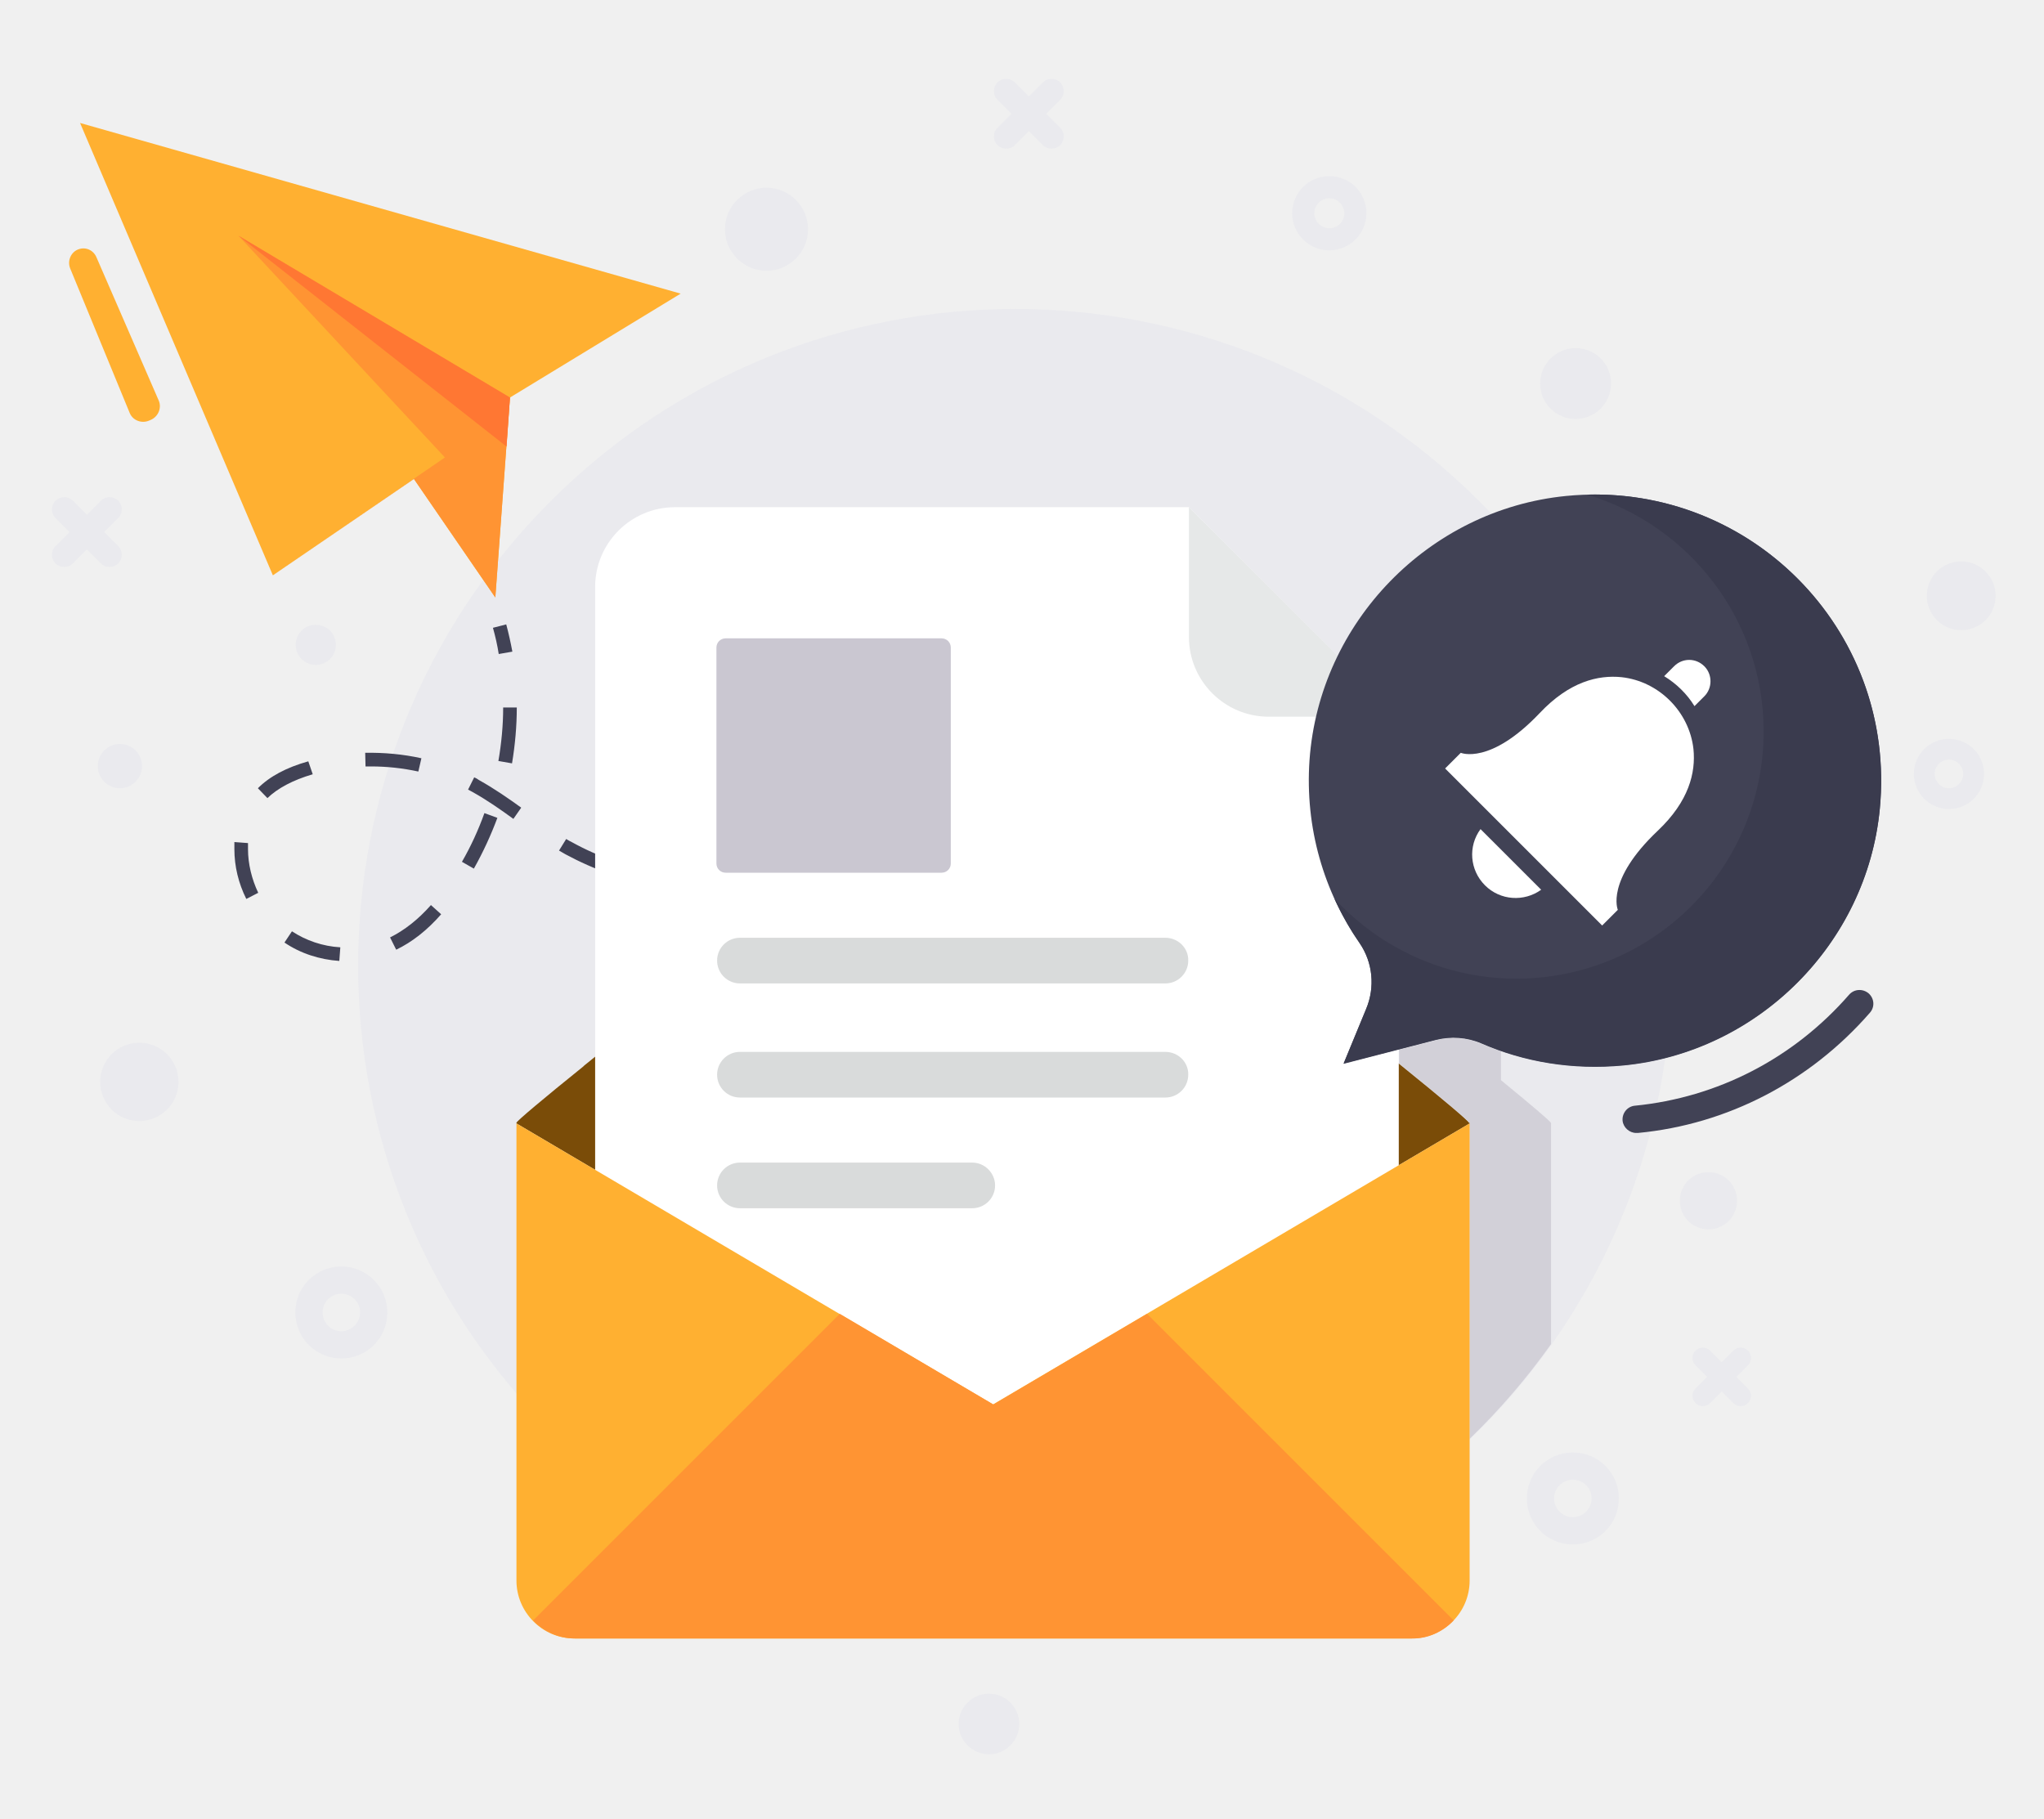
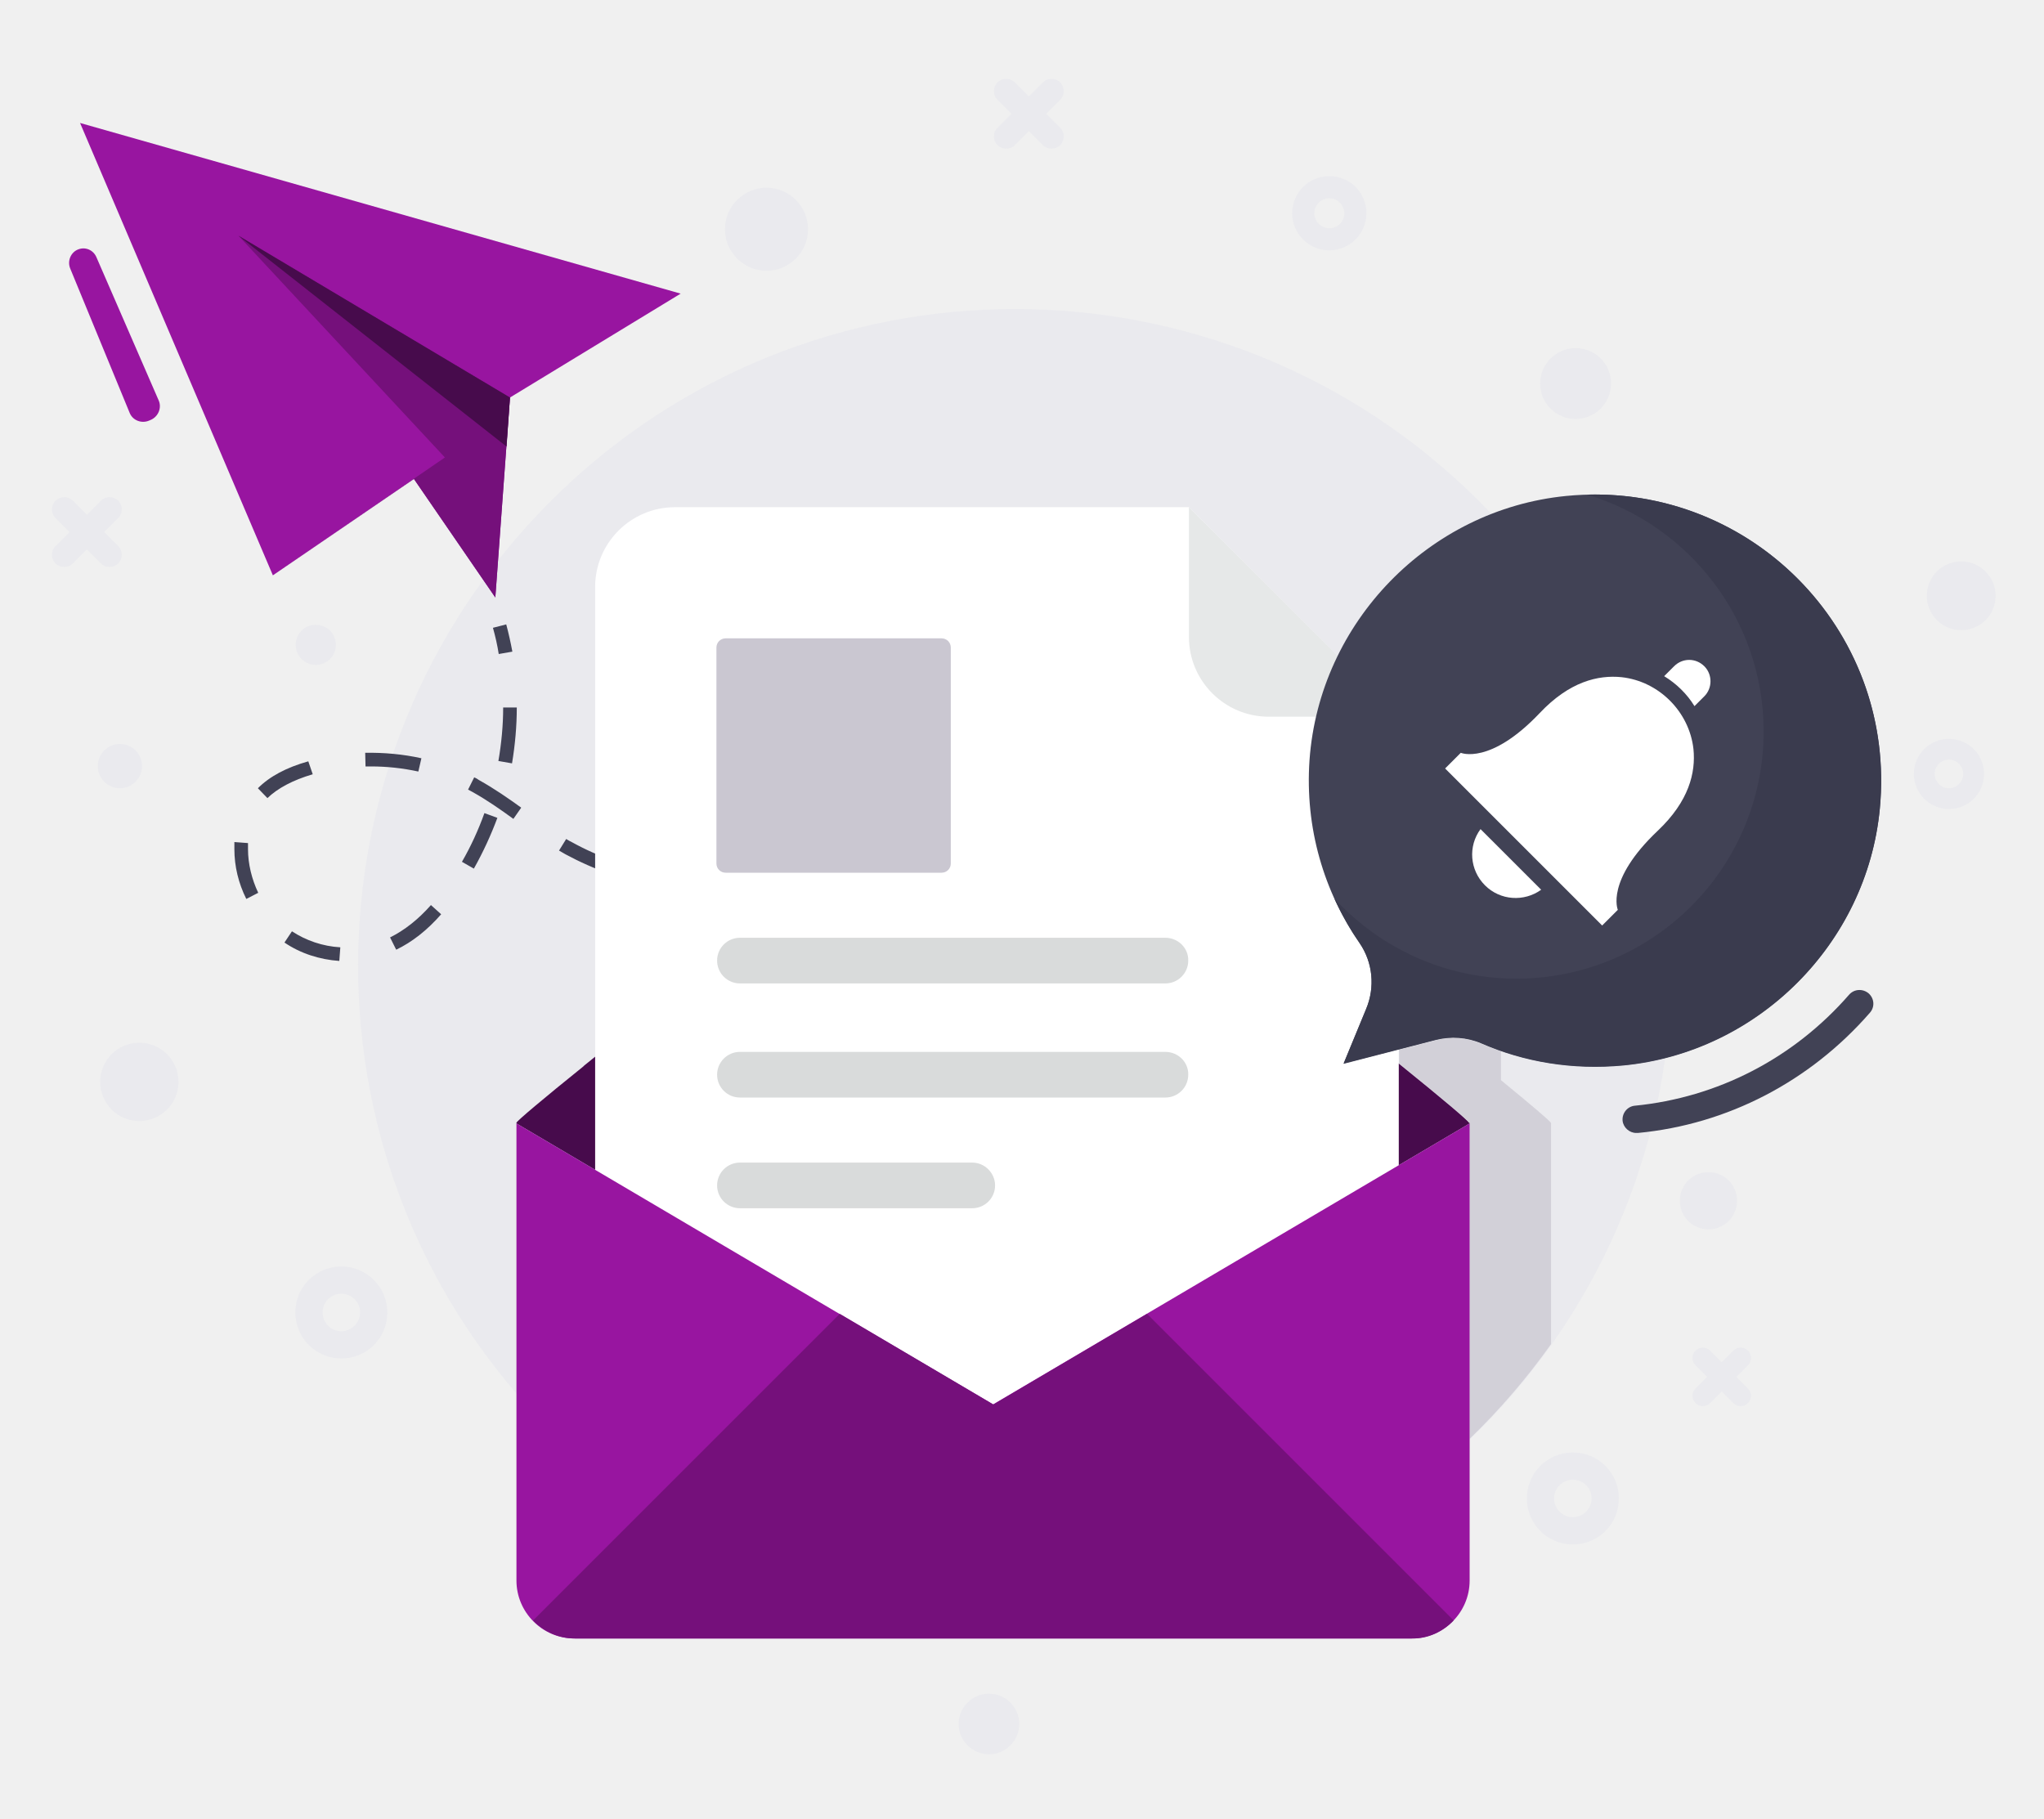
<svg xmlns="http://www.w3.org/2000/svg" version="1.1" id="Layer_1" x="0px" y="0px" viewBox="0 0 600 534" style="enable-background:new 0 0 600 534;" xml:space="preserve">
  <style type="text/css">
	.st0{fill:#EAEAEE;}
- 	.st1{opacity:0.73;fill:#CAC7D1;}
- 	.st2{fill:#FFB031;}
- 	.st3{fill:#FF9433;}
- 	.st4{fill:#FF7733;}
+ 	.st1{opacity:0.73;fill:#CAC7D1;enable-background:new    ;}
+ 	.st2{fill:#9815A0;}
+ 	.st3{fill:#75107B;}
+ 	.st4{fill:#470B4C;}
	.st5{fill:#414255;}
- 	.st6{fill:#7A4C08;}
- 	.st7{fill:#FFFFFF;}
- 	.st8{fill:#E6E8E8;}
- 	.st9{fill:#CAC7D1;}
- 	.st10{fill:#D9DBDB;}
- 	.st11{fill:#3A3B4E;}
+ 	.st6{fill:#FFFFFF;}
+ 	.st7{fill:#E6E8E8;}
+ 	.st8{fill:#CAC7D1;}
+ 	.st9{fill:#D9DBDB;}
+ 	.st10{fill:#3A3B4E;}
</style>
-   <ellipse transform="matrix(0.7071 -0.7071 0.7071 0.7071 -113.1888 293.6762)" class="st0" cx="297.9" cy="283.5" rx="192.8" ry="192.8" />
-   <path class="st1" d="M455.3,329.8v64.8c-7.1,10-15.1,19.3-23.9,27.8v-92.6h0v-0.2c-0.1-0.5-11.7-10.1-20.7-17.4v-4l10.8-2.8  c4.5-1.1,9.1-0.8,13.3,1c1.9,0.8,3.8,1.6,5.8,2.2v8.5c8.9,7.3,14.6,12.1,14.7,12.6L455.3,329.8L455.3,329.8z" />
-   <g>
-     <polygon class="st2" points="23.5,36.1 80.1,168.9 121.5,140.6 145.4,175.4 149.7,116.7 199.8,86.2  " />
-     <polygon class="st3" points="130.6,134.3 80.1,168.9 121.5,140.6 145.4,175.4 149.7,116.7 70,69.2  " />
-     <polygon class="st4" points="148.7,131.1 70,69.2 149.7,116.7  " />
-   </g>
+   <ellipse transform="matrix(0.7071 -0.7071 0.7071 0.7071 -113.202 293.6941)" class="st0" cx="297.9" cy="283.5" rx="192.8" ry="192.8" />
+   <path class="st1" d="M455.3,329.8v64.8c-7.1,10-15.1,19.3-23.9,27.8v-92.6l0,0v-0.2c-0.1-0.5-11.7-10.1-20.7-17.4v-4l10.8-2.8  c4.5-1.1,9.1-0.8,13.3,1c1.9,0.8,3.8,1.6,5.8,2.2v8.5c8.9,7.3,14.6,12.1,14.7,12.6L455.3,329.8L455.3,329.8z" />
+   <polygon class="st2" points="23.5,36.1 80.1,168.9 121.5,140.6 145.4,175.4 149.7,116.7 199.8,86.2 " />
+   <polygon class="st3" points="130.6,134.3 80.1,168.9 121.5,140.6 145.4,175.4 149.7,116.7 70,69.2 " />
+   <polygon class="st4" points="148.7,131.1 70,69.2 149.7,116.7 " />
  <g>
    <path class="st5" d="M146.4,192c-0.4-2.6-1-5.2-1.7-7.7l3.9-1c0.7,2.6,1.3,5.3,1.8,8L146.4,192z" />
-     <path class="st5" d="M99.6,282.1c-5.8-0.4-11.4-2.2-16.1-5.4l2.2-3.3c4.1,2.7,9,4.4,14.2,4.7L99.6,282.1z M116.3,278.8l-1.8-3.6   c4.2-2.1,8.2-5.2,12-9.5l3,2.7C125.4,273.1,120.9,276.6,116.3,278.8z M72.3,263.9c-2.3-4.6-3.5-9.6-3.5-14.6c0-0.4,0-0.8,0-1.2   l0-0.9l4,0.3l0,0.7c0,0.4,0,0.7,0,1.1c0,4.3,1.1,8.8,3,12.8L72.3,263.9z M227.7,263l0-4c5.2,0,10.6-0.2,16-0.6l0.3,4   C238.5,262.7,233,263,227.7,263z M211.4,262.5l-2.6-0.2c-4.9-0.4-9.4-1-13.7-1.7l0.7-4c4.1,0.7,8.5,1.3,13.3,1.7l2.5,0.2   L211.4,262.5z M260.1,260.6l-0.5-4c5.2-0.7,10.5-1.6,15.8-2.6l0.8,3.9C270.7,259,265.3,259.9,260.1,260.6z M179.2,256.6   c-4.7-1.6-9.1-3.6-13.2-5.8c-0.6-0.4-1.3-0.7-1.9-1.1l2.1-3.4c0.6,0.4,1.2,0.7,1.8,1c3.8,2.1,8,4,12.5,5.5L179.2,256.6z M139.1,255   l-3.5-2c2.6-4.5,4.8-9.3,6.6-14.3l3.8,1.4C144.1,245.2,141.8,250.2,139.1,255z M292,254.5l-0.9-3.9c5-1.2,10.2-2.6,15.5-4.1   l1.1,3.9C302.4,251.9,297.1,253.3,292,254.5z M323.2,245.6l-1.2-3.8c5.1-1.7,10.2-3.4,15.2-5.2l1.3,3.8   C333.5,242.2,328.4,244,323.2,245.6z M150.7,240.4c-3.7-2.7-7.7-5.5-12-7.9l-1.3-0.7l1.8-3.6c0.5,0.2,1,0.5,1.4,0.8   c4.5,2.5,8.8,5.5,12.4,8.1L150.7,240.4z M78.5,234.3l-2.8-2.9c3.5-3.5,8.4-6.1,14.8-7.9l1.3,3.8C86,229,81.5,231.4,78.5,234.3z    M122.8,226.5c-4.6-1-9.2-1.5-13.9-1.5l-1.6,0l-0.1-4c5.5-0.1,11.1,0.4,16.5,1.6L122.8,226.5z M150.3,224.1l-4-0.7   c0.9-5.2,1.4-10.5,1.4-15.7l4,0C151.7,213.2,151.2,218.7,150.3,224.1z" />
+     <path class="st5" d="M99.6,282.1c-5.8-0.4-11.4-2.2-16.1-5.4l2.2-3.3c4.1,2.7,9,4.4,14.2,4.7L99.6,282.1z M116.3,278.8l-1.8-3.6   c4.2-2.1,8.2-5.2,12-9.5l3,2.7C125.4,273.1,120.9,276.6,116.3,278.8z M72.3,263.9c-2.3-4.6-3.5-9.6-3.5-14.6c0-0.4,0-0.8,0-1.2   v-0.9l4,0.3v0.7c0,0.4,0,0.7,0,1.1c0,4.3,1.1,8.8,3,12.8L72.3,263.9z M227.7,263v-4c5.2,0,10.6-0.2,16-0.6l0.3,4   C238.5,262.7,233,263,227.7,263z M211.4,262.5l-2.6-0.2c-4.9-0.4-9.4-1-13.7-1.7l0.7-4c4.1,0.7,8.5,1.3,13.3,1.7l2.5,0.2   L211.4,262.5z M260.1,260.6l-0.5-4c5.2-0.7,10.5-1.6,15.8-2.6l0.8,3.9C270.7,259,265.3,259.9,260.1,260.6z M179.2,256.6   c-4.7-1.6-9.1-3.6-13.2-5.8c-0.6-0.4-1.3-0.7-1.9-1.1l2.1-3.4c0.6,0.4,1.2,0.7,1.8,1c3.8,2.1,8,4,12.5,5.5L179.2,256.6z M139.1,255   l-3.5-2c2.6-4.5,4.8-9.3,6.6-14.3l3.8,1.4C144.1,245.2,141.8,250.2,139.1,255z M292,254.5l-0.9-3.9c5-1.2,10.2-2.6,15.5-4.1   l1.1,3.9C302.4,251.9,297.1,253.3,292,254.5z M323.2,245.6l-1.2-3.8c5.1-1.7,10.2-3.4,15.2-5.2l1.3,3.8   C333.5,242.2,328.4,244,323.2,245.6z M150.7,240.4c-3.7-2.7-7.7-5.5-12-7.9l-1.3-0.7l1.8-3.6c0.5,0.2,1,0.5,1.4,0.8   c4.5,2.5,8.8,5.5,12.4,8.1L150.7,240.4z M78.5,234.3l-2.8-2.9c3.5-3.5,8.4-6.1,14.8-7.9l1.3,3.8C86,229,81.5,231.4,78.5,234.3z    M122.8,226.5c-4.6-1-9.2-1.5-13.9-1.5h-1.6l-0.1-4c5.5-0.1,11.1,0.4,16.5,1.6L122.8,226.5z M150.3,224.1l-4-0.7   c0.9-5.2,1.4-10.5,1.4-15.7h4C151.7,213.2,151.2,218.7,150.3,224.1z" />
    <path class="st5" d="M353.9,234.8l-1.4-3.8c2.5-1,5-1.9,7.5-2.9l1.5,3.7C358.9,232.8,356.4,233.8,353.9,234.8z" />
  </g>
  <path class="st5" d="M480.3,332.6c-2,0-3.8-1.6-4-3.6c-0.2-2.2,1.4-4.2,3.6-4.4c24.3-2.4,46.6-13.9,62.9-32.6c1.5-1.7,4-1.8,5.7-0.4  c1.7,1.5,1.9,4,0.4,5.7c-17.6,20.2-41.8,32.8-68.1,35.3C480.6,332.6,480.5,332.6,480.3,332.6z" />
-   <path class="st6" d="M431.4,329.8l-139.9,82.5l-139.9-82.5c0-0.1,0-0.2,0-0.2c0.1-0.5,7.8-7,19.6-16.5c0.1-0.1,0.2-0.2,0.3-0.3  c38.6-31.4,119.9-95.6,119.9-95.6s81.3,64.2,119.9,95.6c12,9.7,19.8,16.3,19.9,16.8C431.4,329.6,431.4,329.7,431.4,329.8z" />
-   <path class="st7" d="M349,148.9H198.1c-12.9,0-23.4,10.5-23.4,23.4v228.2c0,12.9,10.5,23.4,23.4,23.4h189.1  c12.9,0,23.4-10.5,23.4-23.4v-190L349,148.9z" />
-   <path class="st8" d="M349,187c0,12.9,10.5,23.4,23.4,23.4h38.2L349,148.9V187z" />
-   <path class="st9" d="M276.4,187.4h-63.4c-1.5,0-2.7,1.2-2.7,2.7v63.4c0,1.5,1.2,2.7,2.7,2.7h63.4c1.5,0,2.7-1.2,2.7-2.7v-63.4  C279.1,188.6,277.9,187.4,276.4,187.4z" />
-   <path class="st10" d="M342.1,275.3H217.2c-3.7,0-6.7,3-6.7,6.7l0,0c0,3.7,3,6.7,6.7,6.7h124.9c3.7,0,6.7-3,6.7-6.7l0,0  C348.9,278.3,345.8,275.3,342.1,275.3z" />
-   <path class="st10" d="M342.1,308.8H217.2c-3.7,0-6.7,3-6.7,6.7l0,0c0,3.7,3,6.7,6.7,6.7h124.9c3.7,0,6.7-3,6.7-6.7l0,0  C348.9,311.8,345.8,308.8,342.1,308.8z" />
-   <path class="st10" d="M285.4,341.3h-68.2c-3.7,0-6.7,3-6.7,6.7l0,0c0,3.7,3,6.7,6.7,6.7h68.2c3.7,0,6.7-3,6.7-6.7l0,0  C292.1,344.4,289.1,341.3,285.4,341.3z" />
+   <path class="st4" d="M431.4,329.8l-139.9,82.5l-139.9-82.5c0-0.1,0-0.2,0-0.2c0.1-0.5,7.8-7,19.6-16.5c0.1-0.1,0.2-0.2,0.3-0.3  c38.6-31.4,119.9-95.6,119.9-95.6s81.3,64.2,119.9,95.6c12,9.7,19.8,16.3,19.9,16.8C431.4,329.6,431.4,329.7,431.4,329.8z" />
+   <path class="st6" d="M349,148.9H198.1c-12.9,0-23.4,10.5-23.4,23.4v228.2c0,12.9,10.5,23.4,23.4,23.4h189.1  c12.9,0,23.4-10.5,23.4-23.4v-190L349,148.9z" />
+   <path class="st7" d="M349,187c0,12.9,10.5,23.4,23.4,23.4h38.2L349,148.9V187z" />
+   <path class="st8" d="M276.4,187.4H213c-1.5,0-2.7,1.2-2.7,2.7v63.4c0,1.5,1.2,2.7,2.7,2.7h63.4c1.5,0,2.7-1.2,2.7-2.7v-63.4  C279.1,188.6,277.9,187.4,276.4,187.4z" />
+   <path class="st9" d="M342.1,275.3H217.2c-3.7,0-6.7,3-6.7,6.7l0,0c0,3.7,3,6.7,6.7,6.7h124.9c3.7,0,6.7-3,6.7-6.7l0,0  C348.9,278.3,345.8,275.3,342.1,275.3z" />
+   <path class="st9" d="M342.1,308.8H217.2c-3.7,0-6.7,3-6.7,6.7l0,0c0,3.7,3,6.7,6.7,6.7h124.9c3.7,0,6.7-3,6.7-6.7l0,0  C348.9,311.8,345.8,308.8,342.1,308.8z" />
+   <path class="st9" d="M285.4,341.3h-68.2c-3.7,0-6.7,3-6.7,6.7l0,0c0,3.7,3,6.7,6.7,6.7h68.2c3.7,0,6.7-3,6.7-6.7l0,0  C292.1,344.4,289.1,341.3,285.4,341.3z" />
  <path class="st2" d="M431.4,329.8V464c0,9.4-7.7,17-17,17H168.6c-9.4,0-17-7.7-17-17V329.8l139.9,82.5L431.4,329.8z" />
  <path class="st3" d="M426.7,475.7l-90-90l-45.1,26.6l-45.1-26.6l-90,90c3.1,3.3,7.5,5.3,12.3,5.3h245.7  C419.2,481.1,423.6,479,426.7,475.7z" />
  <g>
    <path class="st5" d="M459.7,145.6c-40.3,4-72.4,37.1-75.3,77.5c-1.4,20.1,4.3,38.7,14.7,53.8c3.9,5.7,4.6,13,1.9,19.4l-6.6,16   l27.1-7c4.4-1.1,9.1-0.8,13.3,1c12.6,5.5,26.8,7.9,41.7,6.5c39.5-3.8,71.5-35.7,75.3-75.3C556.9,184.5,512.7,140.4,459.7,145.6z" />
    <g>
-       <path class="st7" d="M470.3,271.7l4.6-4.6c0,0-3.7-8.6,11.7-23.2c9.2-8.7,11.2-17.1,10.5-24c-1.2-10.9-10.1-19.9-21.1-21.1    c-6.9-0.7-15.3,1.3-24,10.5c-14.6,15.4-23.2,11.7-23.2,11.7l-4.6,4.6L470.3,271.7z" />
-       <path class="st7" d="M434.6,243.4c-3.7,5-3.2,12,1.3,16.5s11.5,4.9,16.5,1.3L434.6,243.4z" />
-       <path class="st7" d="M500.3,204.4l-2.9,2.9c-2.2-3.6-5.3-6.6-8.9-8.8l2.9-2.9c2.5-2.5,6.4-2.5,8.9,0    C502.7,198,502.7,202,500.3,204.4z" />
+       <path class="st6" d="M470.3,271.7l4.6-4.6c0,0-3.7-8.6,11.7-23.2c9.2-8.7,11.2-17.1,10.5-24C495.9,209,487,200,476,198.8    c-6.9-0.7-15.3,1.3-24,10.5c-14.6,15.4-23.2,11.7-23.2,11.7l-4.6,4.6L470.3,271.7z" />
+       <path class="st6" d="M434.6,243.4c-3.7,5-3.2,12,1.3,16.5s11.5,4.9,16.5,1.3L434.6,243.4z" />
+       <path class="st6" d="M500.3,204.4l-2.9,2.9c-2.2-3.6-5.3-6.6-8.9-8.8l2.9-2.9c2.5-2.5,6.4-2.5,8.9,0    C502.7,198,502.7,202,500.3,204.4z" />
    </g>
  </g>
-   <path class="st11" d="M465.9,145.2c29.9,9,51.8,36.7,51.8,69.5c0,40.1-32.5,72.6-72.6,72.6c-21.1,0-40.1-9.1-53.4-23.5  c2.1,4.6,4.5,8.9,7.4,13c3.9,5.7,4.6,13,1.9,19.4l-6.6,16l27.1-7c4.4-1.1,9.1-0.8,13.3,1c12.6,5.5,26.8,7.9,41.7,6.5  c39.5-3.8,71.5-35.7,75.3-75.3C556.7,186.6,516.1,143.9,465.9,145.2z" />
+   <path class="st10" d="M465.9,145.2c29.9,9,51.8,36.7,51.8,69.5c0,40.1-32.5,72.6-72.6,72.6c-21.1,0-40.1-9.1-53.4-23.5  c2.1,4.6,4.5,8.9,7.4,13c3.9,5.7,4.6,13,1.9,19.4l-6.6,16l27.1-7c4.4-1.1,9.1-0.8,13.3,1c12.6,5.5,26.8,7.9,41.7,6.5  c39.5-3.8,71.5-35.7,75.3-75.3C556.7,186.6,516.1,143.9,465.9,145.2z" />
  <path class="st2" d="M28.3,75.5l18.3,42.1c0.9,2.1-0.1,4.6-2.2,5.6l-0.7,0.3c-2.2,0.9-4.7-0.1-5.6-2.2L20.6,78.8  c-0.9-2.2,0.2-4.8,2.4-5.6l0,0C25.1,72.4,27.4,73.4,28.3,75.5z" />
  <g>
-     <path class="st0" d="M100.2,371.8c-7.5,0-13.5,6-13.5,13.5c0,7.5,6,13.5,13.5,13.5c7.5,0,13.5-6,13.5-13.5   C113.7,377.9,107.7,371.8,100.2,371.8z M100.2,390.8c-3,0-5.5-2.4-5.5-5.5c0-3,2.4-5.5,5.5-5.5c3,0,5.5,2.4,5.5,5.5   C105.7,388.3,103.2,390.8,100.2,390.8z" />
-     <path class="st0" d="M461.7,426.4c-7.5,0-13.5,6-13.5,13.5s6,13.5,13.5,13.5c7.5,0,13.5-6,13.5-13.5S469.2,426.4,461.7,426.4z    M461.7,445.4c-3,0-5.5-2.4-5.5-5.5c0-3,2.4-5.5,5.5-5.5c3,0,5.5,2.4,5.5,5.5C467.2,442.9,464.7,445.4,461.7,445.4z" />
-     <path class="st0" d="M572.1,216.9c-5.7,0-10.3,4.6-10.3,10.3c0,5.7,4.6,10.3,10.3,10.3c5.7,0,10.3-4.6,10.3-10.3   C582.4,221.5,577.8,216.9,572.1,216.9z M572.1,231.4c-2.3,0-4.2-1.9-4.2-4.2c0-2.3,1.9-4.2,4.2-4.2c2.3,0,4.2,1.9,4.2,4.2   C576.3,229.5,574.4,231.4,572.1,231.4z" />
-     <path class="st0" d="M390.2,51.7c-6,0-10.9,4.9-10.9,10.9c0,6,4.9,10.9,10.9,10.9c6,0,10.9-4.9,10.9-10.9   C401.1,56.5,396.2,51.7,390.2,51.7z M390.2,67c-2.4,0-4.4-2-4.4-4.4c0-2.4,2-4.4,4.4-4.4c2.4,0,4.4,2,4.4,4.4   C394.6,65,392.7,67,390.2,67z" />
-     <path class="st0" d="M40.9,306.1c-6.3,0-11.5,5.1-11.5,11.5c0,6.3,5.1,11.5,11.5,11.5c6.3,0,11.5-5.1,11.5-11.5   C52.4,311.2,47.2,306.1,40.9,306.1z" />
+     <path class="st0" d="M100.2,371.8c-7.5,0-13.5,6-13.5,13.5s6,13.5,13.5,13.5s13.5-6,13.5-13.5C113.7,377.9,107.7,371.8,100.2,371.8   z M100.2,390.8c-3,0-5.5-2.4-5.5-5.5c0-3,2.4-5.5,5.5-5.5c3,0,5.5,2.4,5.5,5.5C105.7,388.3,103.2,390.8,100.2,390.8z" />
+     <path class="st0" d="M461.7,426.4c-7.5,0-13.5,6-13.5,13.5s6,13.5,13.5,13.5s13.5-6,13.5-13.5S469.2,426.4,461.7,426.4z    M461.7,445.4c-3,0-5.5-2.4-5.5-5.5c0-3,2.4-5.5,5.5-5.5c3,0,5.5,2.4,5.5,5.5C467.2,442.9,464.7,445.4,461.7,445.4z" />
+     <path class="st0" d="M572.1,216.9c-5.7,0-10.3,4.6-10.3,10.3s4.6,10.3,10.3,10.3s10.3-4.6,10.3-10.3   C582.4,221.5,577.8,216.9,572.1,216.9z M572.1,231.4c-2.3,0-4.2-1.9-4.2-4.2s1.9-4.2,4.2-4.2s4.2,1.9,4.2,4.2   S574.4,231.4,572.1,231.4z" />
+     <path class="st0" d="M390.2,51.7c-6,0-10.9,4.9-10.9,10.9s4.9,10.9,10.9,10.9s10.9-4.9,10.9-10.9C401.1,56.5,396.2,51.7,390.2,51.7   z M390.2,67c-2.4,0-4.4-2-4.4-4.4s2-4.4,4.4-4.4s4.4,2,4.4,4.4S392.7,67,390.2,67z" />
+     <path class="st0" d="M40.9,306.1c-6.3,0-11.5,5.1-11.5,11.5c0,6.3,5.1,11.5,11.5,11.5c6.3,0,11.5-5.1,11.5-11.5   S47.2,306.1,40.9,306.1z" />
    <path class="st0" d="M501.5,344.1c-4.6,0-8.4,3.7-8.4,8.4c0,4.6,3.7,8.4,8.4,8.4c4.6,0,8.4-3.7,8.4-8.4   C509.9,347.9,506.2,344.1,501.5,344.1z" />
-     <path class="st0" d="M225,55.1c-6.7,0-12.2,5.5-12.2,12.2s5.5,12.2,12.2,12.2c6.7,0,12.2-5.5,12.2-12.2S231.7,55.1,225,55.1z" />
-     <path class="st0" d="M290.3,497.2c-4.9,0-8.9,4-8.9,8.9c0,4.9,4,8.9,8.9,8.9c4.9,0,8.9-4,8.9-8.9   C299.2,501.2,295.2,497.2,290.3,497.2z" />
+     <path class="st0" d="M225,55.1c-6.7,0-12.2,5.5-12.2,12.2s5.5,12.2,12.2,12.2s12.2-5.5,12.2-12.2S231.7,55.1,225,55.1z" />
+     <path class="st0" d="M290.3,497.2c-4.9,0-8.9,4-8.9,8.9s4,8.9,8.9,8.9s8.9-4,8.9-8.9C299.2,501.2,295.2,497.2,290.3,497.2z" />
    <path class="st0" d="M462.5,102.2c-5.8,0-10.4,4.7-10.4,10.4c0,5.8,4.7,10.4,10.4,10.4c5.8,0,10.4-4.7,10.4-10.4   C472.9,106.8,468.3,102.2,462.5,102.2z" />
    <circle class="st0" cx="92.7" cy="189.3" r="5.9" />
-     <path class="st0" d="M575.7,164.8c-5.6,0-10.1,4.5-10.1,10.1c0,5.6,4.5,10.1,10.1,10.1c5.6,0,10.1-4.5,10.1-10.1   C585.8,169.4,581.3,164.8,575.7,164.8z" />
+     <path class="st0" d="M575.7,164.8c-5.6,0-10.1,4.5-10.1,10.1s4.5,10.1,10.1,10.1s10.1-4.5,10.1-10.1   C585.8,169.4,581.3,164.8,575.7,164.8z" />
    <circle class="st0" cx="35.2" cy="224.9" r="6.5" />
-     <path class="st0" d="M307.1,33.4l4.1-4.1c1.4-1.4,1.4-3.7,0-5.1c-1.4-1.4-3.7-1.4-5.1,0l-4.1,4.1l-4.1-4.1c-1.4-1.4-3.7-1.4-5.1,0   c-1.4,1.4-1.4,3.7,0,5.1l4.1,4.1l-4.1,4.1c-1.4,1.4-1.4,3.7,0,5.1c1.4,1.4,3.7,1.4,5.1,0l4.1-4.1l4.1,4.1c1.4,1.4,3.7,1.4,5.1,0   c1.4-1.4,1.4-3.7,0-5.1L307.1,33.4z" />
-     <path class="st0" d="M30.6,156.2l4.1-4.1c1.4-1.4,1.4-3.7,0-5.1c-1.4-1.4-3.7-1.4-5.1,0l-4.1,4.1l-4.1-4.1c-1.4-1.4-3.7-1.4-5.1,0   c-1.4,1.4-1.4,3.7,0,5.1l4.1,4.1l-4.1,4.1c-1.4,1.4-1.4,3.7,0,5.1c1.4,1.4,3.7,1.4,5.1,0l4.1-4.1l4.1,4.1c1.4,1.4,3.7,1.4,5.1,0   c1.4-1.4,1.4-3.7,0-5.1L30.6,156.2z" />
+     <path class="st0" d="M307.1,33.4l4.1-4.1c1.4-1.4,1.4-3.7,0-5.1s-3.7-1.4-5.1,0l-4.1,4.1l-4.1-4.1c-1.4-1.4-3.7-1.4-5.1,0   s-1.4,3.7,0,5.1l4.1,4.1l-4.1,4.1c-1.4,1.4-1.4,3.7,0,5.1c1.4,1.4,3.7,1.4,5.1,0l4.1-4.1l4.1,4.1c1.4,1.4,3.7,1.4,5.1,0   s1.4-3.7,0-5.1L307.1,33.4z" />
+     <path class="st0" d="M30.6,156.2l4.1-4.1c1.4-1.4,1.4-3.7,0-5.1c-1.4-1.4-3.7-1.4-5.1,0l-4.1,4.1l-4.1-4.1c-1.4-1.4-3.7-1.4-5.1,0   s-1.4,3.7,0,5.1l4.1,4.1l-4.1,4.1c-1.4,1.4-1.4,3.7,0,5.1c1.4,1.4,3.7,1.4,5.1,0l4.1-4.1l4.1,4.1c1.4,1.4,3.7,1.4,5.1,0   s1.4-3.7,0-5.1L30.6,156.2z" />
    <path class="st0" d="M509.7,404.2l3.4-3.4c1.2-1.2,1.2-3.1,0-4.3c-1.2-1.2-3.1-1.2-4.3,0l-3.4,3.4l-3.4-3.4c-1.2-1.2-3.1-1.2-4.3,0   c-1.2,1.2-1.2,3.1,0,4.3l3.4,3.4l-3.4,3.4c-1.2,1.2-1.2,3.1,0,4.3c1.2,1.2,3.1,1.2,4.3,0l3.4-3.4l3.4,3.4c1.2,1.2,3.1,1.2,4.3,0   c1.2-1.2,1.2-3.1,0-4.3L509.7,404.2z" />
  </g>
</svg>
